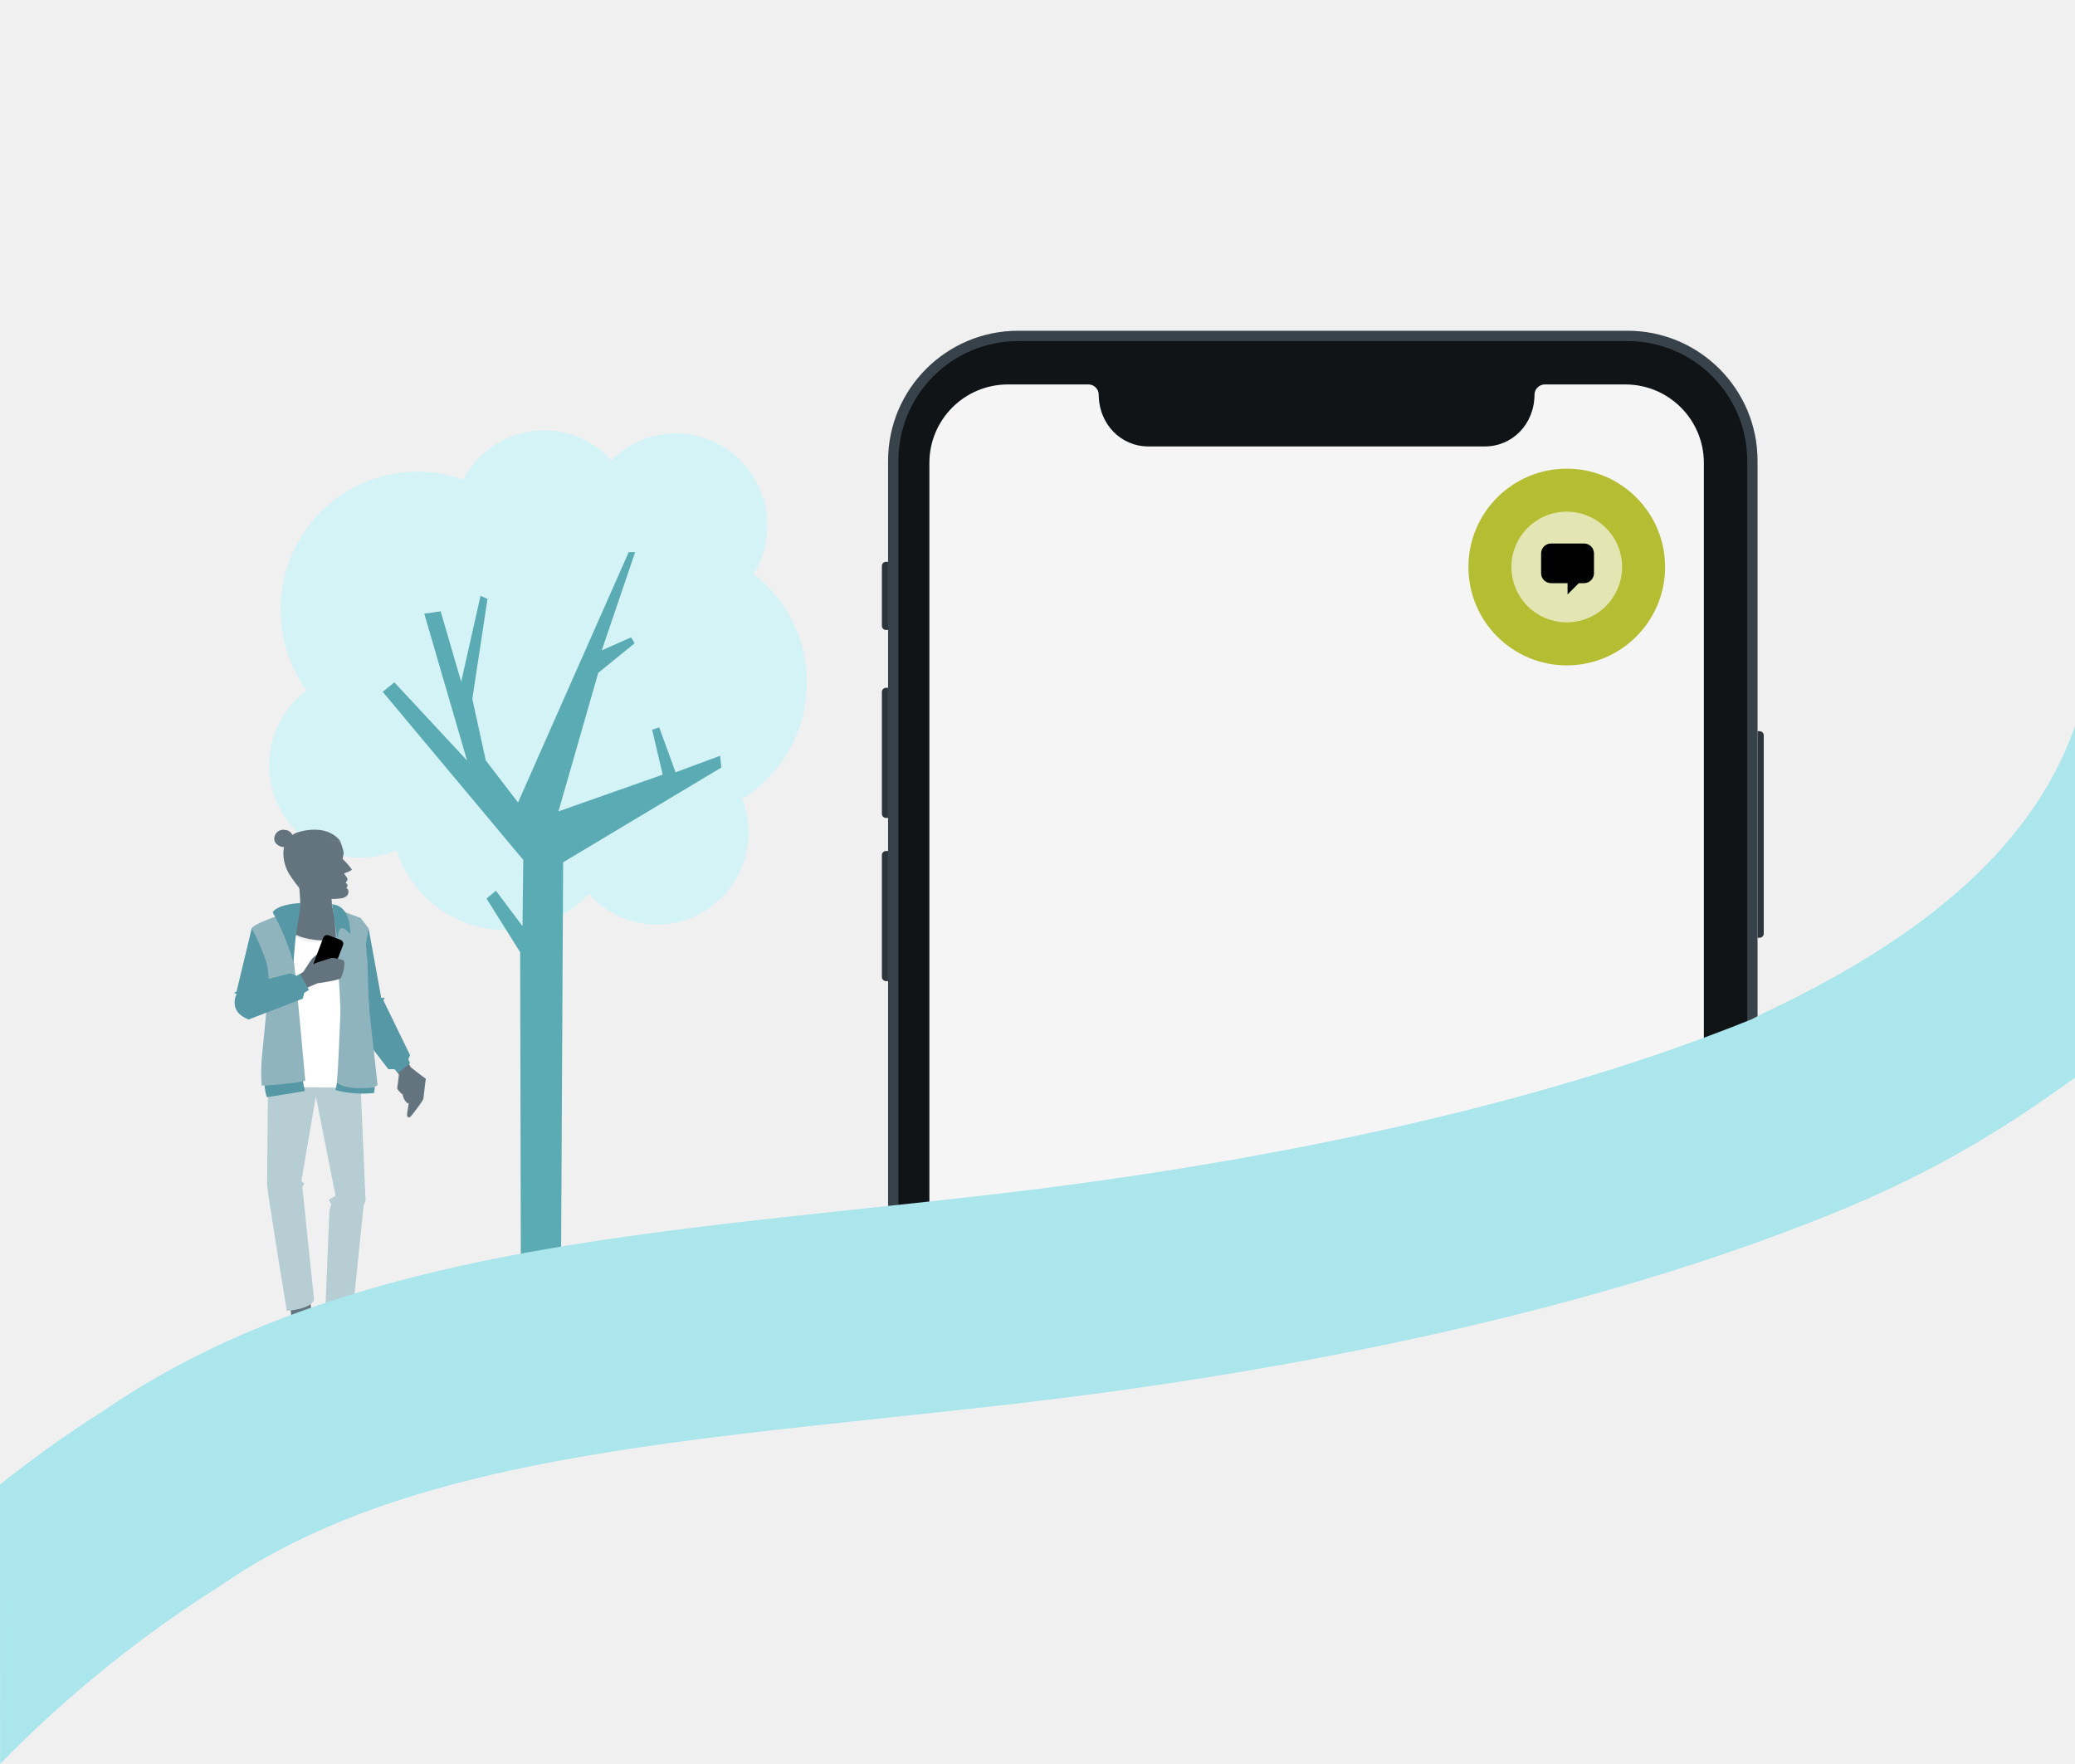
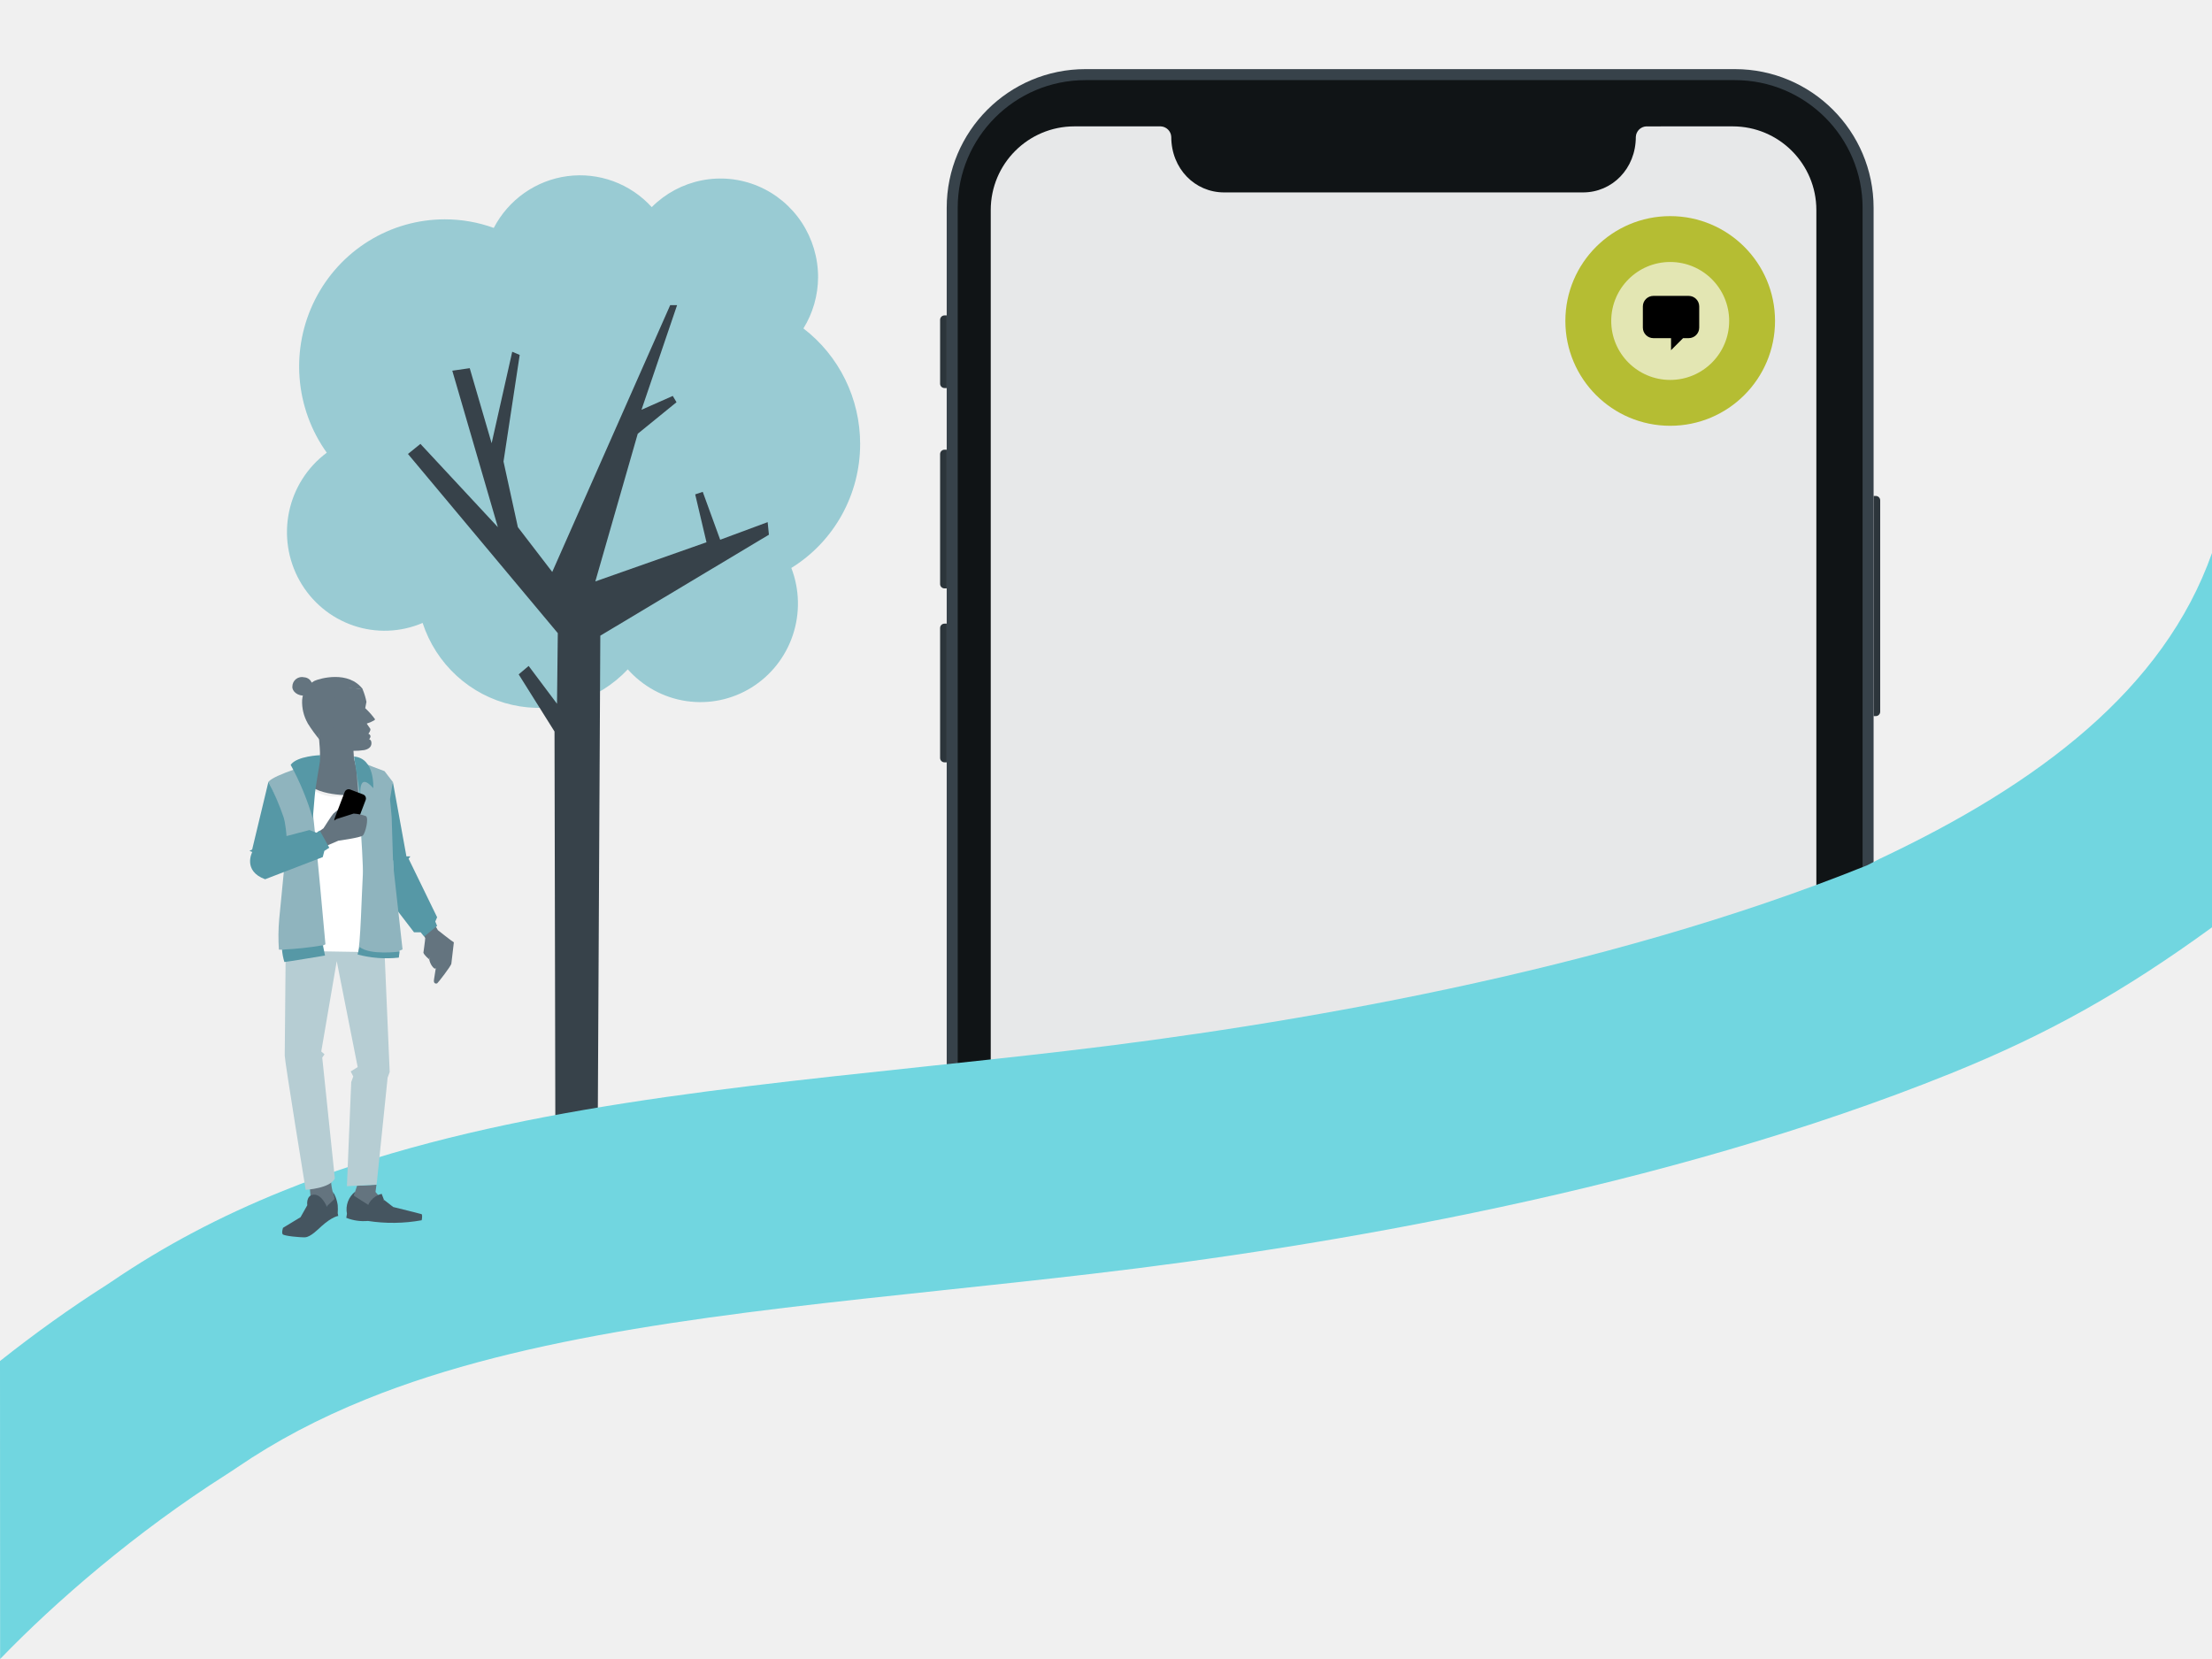
- <svg xmlns="http://www.w3.org/2000/svg" width="320" height="272" viewBox="0 0 320 272" fill="none">
+ <svg xmlns="http://www.w3.org/2000/svg" width="320" height="240" viewBox="0 0 320 240" fill="none">
  <g clip-path="url(#clip0)">
-     <path d="M124.433 105.227C124.436 101.99 123.697 98.796 122.273 95.896C120.85 92.996 118.781 90.469 116.228 88.512C117.603 86.29 118.337 83.724 118.348 81.103C118.351 78.286 117.527 75.531 115.982 73.186C114.437 70.841 112.238 69.011 109.665 67.926C107.091 66.841 104.257 66.551 101.52 67.092C98.782 67.632 96.265 68.979 94.285 70.963C92.756 69.283 90.849 67.999 88.726 67.219C86.603 66.439 84.326 66.186 82.085 66.481C79.845 66.776 77.708 67.61 75.854 68.914C74 70.218 72.483 71.952 71.431 73.972C69.159 73.147 66.763 72.726 64.35 72.73C60.467 72.729 56.66 73.812 53.348 75.86C50.036 77.907 47.349 80.838 45.583 84.331C43.816 87.823 43.039 91.741 43.337 95.651C43.635 99.561 44.997 103.312 47.273 106.49C44.484 108.56 42.545 111.592 41.824 115.01C41.102 118.429 41.648 121.996 43.359 125.034C45.07 128.073 47.825 130.371 51.103 131.492C54.38 132.614 57.951 132.48 61.138 131.118C62.099 134.056 63.797 136.693 66.068 138.771C68.339 140.849 71.104 142.296 74.094 142.973C77.084 143.649 80.197 143.531 83.128 142.63C86.059 141.729 88.709 140.075 90.819 137.831C93.023 140.316 96.021 141.941 99.29 142.423C102.559 142.904 105.892 142.212 108.707 140.466C111.522 138.721 113.642 136.033 114.697 132.87C115.752 129.708 115.674 126.272 114.479 123.162C117.52 121.285 120.033 118.649 121.776 115.508C123.519 112.368 124.434 108.827 124.433 105.227Z" fill="#D4F3F6" />
-     <path d="M80.335 202.387L80.218 146.825L75.035 138.559L76.476 137.339L80.579 142.81L80.695 132.595L59.018 106.672L60.82 105.216L72.024 117.262L65.431 94.626L67.954 94.262L71.123 105.12L74.102 91.885L75.183 92.346L72.84 107.764L74.918 117.262L79.89 123.74L96.956 85.139H97.953L92.801 100.28L97.327 98.278L97.868 99.188L92.26 103.749L86.123 125.111L102.203 119.446L100.571 112.519L101.663 112.155L104.186 119.082L111.055 116.534L111.235 118.354L86.844 132.959L86.483 202.387H80.335Z" fill="#5AABB3" />
-     <path d="M47.672 204.526L48.776 204.139C48.25 203.104 47.946 201.972 47.884 200.813L44.764 201.15L45.02 204.27L47.672 204.526Z" fill="#64747F" />
-     <path d="M51.116 203.178L51.652 201.544L54.46 201.394L54.322 202.436L55.477 203.777L52.925 205.587L51.116 203.178Z" fill="#64747F" />
-     <path d="M48.133 202.411C48.291 202.609 48.417 202.83 48.508 203.066C48.678 203.48 48.796 203.914 48.857 204.357C48.884 204.743 48.884 205.131 48.857 205.518L48.932 205.904C48.932 205.904 48.058 205.992 46.505 207.395C46.081 207.776 44.933 208.961 44.14 208.993C43.348 209.024 41.121 208.793 40.909 208.568C40.697 208.344 40.946 207.62 40.946 207.62L43.479 206.085L44.452 204.357C44.452 204.357 44.228 202.91 45.388 202.829C46.549 202.748 47.26 204.526 47.26 204.526L48.395 203.446L48.133 202.411Z" fill="#455560" />
-     <path d="M51.383 202.386C50.908 202.757 50.546 203.253 50.335 203.818C50.125 204.383 50.075 204.995 50.192 205.587L50.098 206.179C51.088 206.571 52.157 206.725 53.218 206.628C55.8 207.027 58.432 206.994 61.004 206.529C61.004 206.529 61.147 205.905 61.004 205.649C61.004 205.649 57.26 204.682 56.886 204.613L55.563 203.584L53.342 204.345L51.209 202.985L51.383 202.386Z" fill="#455560" />
-     <path d="M55.214 202.704C54.603 202.852 54.057 203.195 53.658 203.681C53.259 204.167 53.03 204.771 53.006 205.399L55.551 203.584L55.214 202.704Z" fill="#455560" />
-     <path d="M55.532 165.508L41.346 165.633C41.346 165.633 41.202 181.991 41.19 182.708C41.177 183.426 44.222 202.124 44.222 202.124C44.222 202.124 47.803 201.93 48.439 200.464L46.617 182.995L46.948 182.521L46.474 182.116L48.714 169.045L51.746 184.374L50.735 184.998L51.103 185.722L50.81 186.539L50.186 201.6L54.484 201.375L56.075 185.903L56.375 185.079L55.532 165.508Z" fill="#B6CDD3" />
-     <path d="M44.178 143.279L45.712 167.61L53.343 167.735C53.343 167.735 54.621 157.129 54.11 155.638C53.598 154.147 52.681 143.691 52.681 143.691C52.681 143.691 48.146 147.434 44.178 143.285" fill="white" />
-     <path d="M47.459 134.364C47.459 134.364 47.316 132.206 47.341 131.912C47.366 131.619 46.892 129.049 46.892 129.049C46.892 129.049 51.995 129.629 52.463 129.729C52.707 130.31 52.891 130.914 53.012 131.532L52.837 132.449C53.361 132.935 53.836 133.472 54.253 134.052C54.291 134.264 53.056 134.676 53.056 134.676C53.056 134.676 51.421 136.779 49.088 136.51C48.37 136.429 47.459 134.377 47.459 134.377" fill="#64747F" />
-     <path d="M45.145 143.903C45.652 142.375 46.034 140.808 46.287 139.218C46.356 138.594 45.931 134.433 45.931 134.433C46.25 134.429 46.566 134.374 46.867 134.27C46.867 134.27 47.791 136.31 48.545 136.822C49.356 137.064 50.196 137.194 51.041 137.209L51.203 139.667C51.637 141.407 51.976 143.169 52.22 144.945C52.22 144.945 47.884 145.475 45.139 143.903" fill="#64747F" />
-     <path d="M44.521 134.638C43.932 133.61 43.651 132.434 43.71 131.251C43.75 130.677 43.935 130.123 44.248 129.64C44.562 129.158 44.992 128.763 45.5 128.493C46.193 128.175 50.417 126.902 52.513 129.741C52.513 129.741 48.882 129.254 48.532 129.672C47.796 130.533 48.589 130.92 48.495 132.031C48.435 132.907 48.181 133.759 47.753 134.526L46.106 135.531L46.218 136.997C45.601 136.253 45.034 135.469 44.521 134.651" fill="#64747F" />
-     <path d="M52.962 134.545C52.611 134.871 52.2 135.125 51.752 135.294C51.128 135.506 50.348 136.173 49.649 136.067C49.208 136.01 48.794 135.827 48.454 135.541C48.114 135.254 47.864 134.876 47.734 134.451L46.748 134.564C46.873 135.374 47.097 136.166 47.416 136.922C47.594 137.314 47.863 137.658 48.201 137.926C48.538 138.193 48.934 138.378 49.356 138.463C50.457 138.657 51.581 138.674 52.687 138.513C53.205 138.407 53.711 138.132 53.736 137.565C53.761 136.997 53.399 136.941 53.399 136.941C53.399 136.941 53.916 136.429 53.293 136.142C53.293 136.142 53.654 135.737 53.573 135.437L52.962 134.545Z" fill="#64747F" />
-     <path d="M45.145 128.93C45.082 128.672 44.938 128.442 44.735 128.271C44.532 128.101 44.28 127.999 44.016 127.982C43.811 127.93 43.597 127.926 43.391 127.97C43.185 128.014 42.991 128.104 42.825 128.234C42.659 128.364 42.525 128.531 42.433 128.72C42.341 128.91 42.293 129.118 42.294 129.329C42.238 130.003 43.067 130.733 44.165 130.627C44.362 129.995 44.696 129.416 45.145 128.93Z" fill="#64747F" />
-     <path d="M45.581 140.359C45.581 140.359 39.679 142.025 38.831 143.104C38.831 143.104 40.896 147.341 41.252 149.849C41.607 152.357 40.628 160.136 40.391 162.95C40.261 164.423 40.247 165.904 40.347 167.38C40.347 167.38 45.488 167.586 47.079 166.606C47.079 166.606 45.631 150.466 45.238 147.465C45.238 147.465 45.45 141.152 45.581 140.359Z" fill="#8FB4BE" />
-     <path d="M46.717 166.743L47.017 168.234C47.017 168.234 41.358 169.177 41.139 169.17C40.96 168.586 40.845 167.983 40.796 167.374C42.775 167.292 44.746 167.084 46.698 166.75" fill="#5698A6" />
-     <path d="M46.318 139.249C46.318 139.249 42.967 139.349 42.05 140.646C43.39 143.103 44.461 145.696 45.245 148.382C45.245 148.382 45.376 147.135 45.519 145.263C45.656 143.535 46.268 140.478 46.28 140.166L46.318 139.249Z" fill="#5698A6" />
-     <path d="M46.73 133.603C46.73 133.603 46.73 132.979 46.218 132.836C46.106 132.816 45.992 132.819 45.882 132.844C45.771 132.868 45.667 132.915 45.575 132.981C45.482 133.046 45.404 133.129 45.344 133.226C45.284 133.322 45.244 133.429 45.226 133.541C45.154 133.856 45.155 134.185 45.231 134.5C45.307 134.815 45.455 135.108 45.663 135.356C46.061 135.638 46.529 135.805 47.017 135.836L46.73 133.603Z" fill="#64747F" />
-     <path d="M62.095 168.796C62.095 168.796 61.353 168.172 61.253 167.823C61.253 167.823 61.515 165.951 61.515 165.72C61.177 165.025 60.785 164.358 60.342 163.724L62.095 162.382L63.343 164.56C63.343 164.56 65.427 166.219 65.658 166.319C65.658 166.319 65.327 169.058 65.296 169.401C65.265 169.744 63.343 172.209 63.243 172.259C63.144 172.308 62.657 172.377 62.788 171.691C62.919 171.005 63.412 167.592 63.412 167.592C63.412 167.592 62.164 168.141 62.108 168.796" fill="#64747F" />
-     <path d="M63.462 169.308C63.462 169.308 63.169 170.062 62.975 170.131C62.782 170.2 62.227 169.545 62.096 168.796C62.096 168.796 62.258 167.798 62.776 167.548C62.939 167.458 63.119 167.402 63.304 167.383C63.489 167.363 63.677 167.381 63.855 167.436C64.017 167.523 63.749 168.684 63.462 169.276" fill="#64747F" />
-     <path d="M56.836 143.105L58.795 153.885H59.369L59.113 154.228L63.237 162.695L62.969 163.318L63.237 163.942L61.365 165.49L60.847 164.866H59.893L57.017 161.122L56.855 154.509C56.855 154.509 54.84 147.023 56.855 143.13" fill="#5698A6" />
-     <path d="M56.874 155.089L56.662 148.227C56.662 148.227 56.568 147.016 56.419 145.619L56.83 143.123L55.626 141.557C55.626 141.557 52.888 140.547 51.446 139.929C51.446 139.929 52.625 154.415 52.488 156.555C52.351 158.695 52.139 167.105 51.758 167.979C53.69 168.547 55.721 168.7 57.716 168.428L57.791 167.548L58.234 167.342L56.874 155.089Z" fill="#8FB4BE" />
-     <path d="M57.791 167.661C57.791 167.661 53.542 168.235 52.007 166.987L51.733 168.085C53.675 168.599 55.694 168.751 57.691 168.534L57.791 167.661Z" fill="#5698A6" />
-     <path d="M51.209 139.443C51.209 139.443 51.914 143.972 52.17 145.438C52.17 145.438 51.652 141.358 53.998 144.016C53.998 144.016 54.279 139.686 51.209 139.443Z" fill="#5698A6" />
-     <path d="M38.831 143.105L36.48 152.893L36.086 153.099L36.517 153.268C36.517 153.268 41.196 153.767 41.539 153.555C41.539 153.555 41.583 150.061 41.028 148.233C40.429 146.47 39.694 144.755 38.831 143.105Z" fill="#5698A6" />
-     <path d="M46.823 149.786C46.823 149.786 47.959 147.99 48.208 147.721C48.458 147.453 49.843 146.474 49.843 146.474C49.843 146.474 50.167 147.035 49.843 147.36C49.518 147.684 48.932 148.177 48.932 148.177L47.684 150.41L46.823 149.786Z" fill="#64747F" />
-     <path d="M50.385 146.031C50.467 146.249 50.229 146.548 49.843 146.692C49.456 146.835 49.088 146.767 49.007 146.542C48.925 146.318 49.163 146.024 49.543 145.881C49.924 145.737 50.304 145.806 50.385 146.031Z" fill="white" />
-     <path d="M52.538 144.93L50.666 144.217C50.344 144.094 49.984 144.256 49.861 144.578L48.406 148.396C48.283 148.718 48.445 149.079 48.767 149.202L50.639 149.915C50.96 150.037 51.321 149.876 51.444 149.554L52.899 145.735C53.021 145.413 52.86 145.053 52.538 144.93Z" fill="black" />
-     <path d="M48.664 148.495L51.16 147.696C51.762 147.734 52.356 147.855 52.925 148.058C53.399 148.32 52.856 150.554 52.482 150.872C52.108 151.19 48.945 151.621 48.945 151.621L45.9 152.937L45.831 150.51L48.664 148.495Z" fill="#64747F" />
-     <path d="M46.256 150.142L45.775 150.466L44.764 150.08L41.402 150.959L37.097 152.681L36.673 153.093L36.479 153.286C36.479 153.286 35.069 155.982 38.351 157.198L46.692 153.991L46.923 153.093L47.641 152.638L46.256 150.142Z" fill="#5698A6" />
-     <g clip-path="url(#clip1)">
-       <path fill-rule="evenodd" clip-rule="evenodd" d="M271.044 112.746H271.363C271.715 112.746 272 113.031 272 113.383V143.959C272 144.31 271.715 144.596 271.363 144.596H271.044V112.746Z" fill="#2C353B" />
-       <path fill-rule="evenodd" clip-rule="evenodd" d="M136 131.855C136 131.504 136.285 131.218 136.637 131.218H136.956V151.284H136.637C136.285 151.284 136 150.999 136 150.647V131.855Z" fill="#2C353B" />
-       <path fill-rule="evenodd" clip-rule="evenodd" d="M136 106.693C136 106.341 136.285 106.056 136.637 106.056H136.956V126.122H136.637C136.285 126.122 136 125.837 136 125.485V106.693Z" fill="#2C353B" />
-       <path fill-rule="evenodd" clip-rule="evenodd" d="M136 87.265C136 86.913 136.285 86.628 136.637 86.628H136.956V97.138H136.637C136.285 97.138 136 96.853 136 96.501V87.265Z" fill="#2C353B" />
-       <path fill-rule="evenodd" clip-rule="evenodd" d="M136.956 71.066C136.956 59.984 145.939 51 157.021 51H250.979C262.061 51 271.045 59.984 271.045 71.066V304.209C271.045 315.29 262.061 324.274 250.979 324.274H157.021C145.939 324.274 136.956 315.29 136.956 304.209V71.066Z" fill="#37424A" />
-       <path fill-rule="evenodd" clip-rule="evenodd" d="M138.548 71.066C138.548 60.863 146.819 52.593 157.021 52.593H250.979C261.181 52.593 269.452 60.863 269.452 71.066V304.208C269.452 314.411 261.181 322.681 250.979 322.681H157.021C146.819 322.681 138.548 314.411 138.548 304.208V71.066Z" fill="#101416" />
-       <path fill-rule="evenodd" clip-rule="evenodd" d="M177.087 68.836H229.002C233.224 68.836 236.647 65.413 236.647 60.794C236.69 59.977 237.343 59.324 238.157 59.283L250.661 59.281C257.345 59.281 262.764 64.7 262.764 71.384V305.801C262.764 312.485 257.345 317.904 250.661 317.904H155.429C148.744 317.904 143.326 312.485 143.326 305.801V71.384C143.326 64.7 148.744 59.281 155.429 59.281H167.93C168.746 59.324 169.4 59.977 169.441 60.792C169.443 65.413 172.865 68.836 177.087 68.836Z" fill="#F5F5F6" />
-       <circle cx="241.62" cy="87.431" r="15.166" fill="#B5BD33" />
-       <circle cx="241.62" cy="87.431" r="13.27" fill="#B5BD33" />
-       <circle cx="241.62" cy="87.431" r="8.531" fill="#E3E6B3" />
-       <path d="M237.665 85.334C237.665 84.49 238.35 83.805 239.194 83.805H244.29C245.134 83.805 245.819 84.49 245.819 85.334V88.392C245.819 89.236 245.134 89.921 244.29 89.921H243.482L241.742 91.66V89.921H239.194C238.35 89.921 237.665 89.236 237.665 88.392V85.334Z" fill="black" />
-     </g>
-     <path d="M32.844 245.25C19.637 253.635 8.02 263.714 0.017 272L0 228.892C5.11 224.844 10.24 221.178 15.373 217.914L16.121 217.419C23.686 212.269 31.796 207.974 40.912 204.292C68.199 193.266 99.679 189.915 133.003 186.371L133.107 186.36C139.937 185.633 146.992 184.883 154.137 184.047C185.879 180.34 231.764 172.669 270.137 157.168L271.869 156.269C294.848 145.456 313.03 131.755 320 112L320 166.156C307.174 175.472 296.354 181.573 282.259 187.268C240.546 204.12 191.606 212.349 157.892 216.287C150.721 217.126 143.715 217.871 136.931 218.593L136.779 218.609L136.707 218.616L136.431 218.646C105.415 221.945 76.124 225.062 53.034 234.394C46.051 237.214 39.908 240.461 34.252 244.321L34.043 244.463L32.844 245.25Z" fill="#AAE6EC" />
+     <path fill-rule="evenodd" clip-rule="evenodd" d="M271.044 71.746H271.363C271.715 71.746 272 72.031 272 72.383V102.959C272 103.31 271.715 103.596 271.363 103.596H271.044V71.746Z" fill="#2C353B" />
+     <path fill-rule="evenodd" clip-rule="evenodd" d="M136 90.855C136 90.504 136.285 90.218 136.637 90.218H136.956V110.284H136.637C136.285 110.284 136 109.999 136 109.647V90.855Z" fill="#2C353B" />
+     <path fill-rule="evenodd" clip-rule="evenodd" d="M136 65.693C136 65.341 136.285 65.056 136.637 65.056H136.956V85.122H136.637C136.285 85.122 136 84.837 136 84.485V65.693Z" fill="#2C353B" />
+     <path fill-rule="evenodd" clip-rule="evenodd" d="M136 46.265C136 45.913 136.285 45.628 136.637 45.628H136.956V56.138H136.637C136.285 56.138 136 55.853 136 55.501V46.265Z" fill="#2C353B" />
+     <path fill-rule="evenodd" clip-rule="evenodd" d="M136.956 30.066C136.956 18.984 145.939 10 157.021 10H250.979C262.061 10 271.045 18.984 271.045 30.066V263.209C271.045 274.29 262.061 283.274 250.979 283.274H157.021C145.939 283.274 136.956 274.29 136.956 263.209V30.066Z" fill="#37424A" />
+     <path fill-rule="evenodd" clip-rule="evenodd" d="M138.548 30.066C138.548 19.863 146.819 11.592 157.021 11.592H250.979C261.181 11.592 269.452 19.863 269.452 30.066V263.208C269.452 273.411 261.181 281.681 250.979 281.681H157.021C146.819 281.681 138.548 273.411 138.548 263.208V30.066Z" fill="#101416" />
+     <path fill-rule="evenodd" clip-rule="evenodd" d="M177.087 27.836H229.003C233.224 27.836 236.647 24.413 236.647 19.794C236.69 18.977 237.343 18.324 238.157 18.283L250.661 18.281C257.345 18.281 262.764 23.7 262.764 30.384V264.801C262.764 271.485 257.345 276.904 250.661 276.904H155.429C148.744 276.904 143.326 271.485 143.326 264.801V30.384C143.326 23.7 148.744 18.281 155.429 18.281H167.93C168.746 18.324 169.4 18.977 169.441 19.792C169.443 24.413 172.865 27.836 177.087 27.836Z" fill="#E7E8E9" />
+     <circle cx="241.62" cy="46.431" r="15.166" fill="#B5BD33" />
+     <circle cx="241.62" cy="46.431" r="13.27" fill="#B5BD33" />
+     <circle cx="241.62" cy="46.431" r="8.531" fill="#E3E6B3" />
+     <path d="M237.665 44.334C237.665 43.49 238.35 42.805 239.194 42.805H244.29C245.134 42.805 245.819 43.49 245.819 44.334V47.392C245.819 48.236 245.134 48.92 244.29 48.92H243.482L241.742 50.66V48.92H239.194C238.35 48.92 237.665 48.236 237.665 47.392V44.334Z" fill="black" />
  </g>
+   <path d="M124.433 64.227C124.436 60.99 123.697 57.796 122.273 54.896C120.85 51.996 118.781 49.469 116.228 47.512C117.603 45.29 118.337 42.724 118.348 40.103C118.351 37.286 117.527 34.531 115.982 32.186C114.437 29.841 112.238 28.011 109.665 26.926C107.091 25.841 104.257 25.551 101.52 26.092C98.782 26.632 96.265 27.979 94.285 29.963C92.756 28.283 90.849 26.999 88.726 26.219C86.603 25.439 84.326 25.186 82.085 25.481C79.845 25.776 77.708 26.61 75.854 27.914C74 29.218 72.483 30.952 71.431 32.972C69.159 32.147 66.763 31.726 64.35 31.73C60.467 31.729 56.66 32.812 53.348 34.86C50.036 36.907 47.349 39.838 45.583 43.331C43.816 46.823 43.039 50.741 43.337 54.651C43.635 58.561 44.997 62.312 47.273 65.49C44.484 67.56 42.545 70.592 41.824 74.01C41.102 77.429 41.648 80.996 43.359 84.034C45.07 87.073 47.825 89.371 51.103 90.492C54.38 91.614 57.951 91.48 61.138 90.118C62.099 93.056 63.797 95.693 66.068 97.771C68.339 99.849 71.104 101.296 74.094 101.973C77.084 102.649 80.197 102.531 83.128 101.63C86.059 100.729 88.709 99.075 90.819 96.831C93.023 99.316 96.021 100.941 99.29 101.423C102.559 101.904 105.892 101.212 108.707 99.466C111.522 97.721 113.642 95.033 114.697 91.87C115.752 88.708 115.674 85.272 114.479 82.162C117.52 80.284 120.033 77.649 121.776 74.508C123.519 71.368 124.434 67.827 124.433 64.227Z" fill="#99CBD3" />
+   <path d="M80.335 161.387L80.219 105.825L75.035 97.559L76.477 96.339L80.579 101.81L80.695 91.595L59.018 65.672L60.82 64.216L72.024 76.262L65.431 53.626L67.954 53.262L71.123 64.12L74.102 50.885L75.183 51.346L72.841 66.764L74.918 76.262L79.89 82.74L96.956 44.139H97.953L92.801 59.28L97.327 57.278L97.868 58.188L92.26 62.749L86.123 84.111L102.204 78.446L100.571 71.519L101.663 71.154L104.186 78.082L111.055 75.534L111.235 77.354L86.844 91.959L86.483 161.387H80.335Z" fill="#37424A" />
+   <path d="M32.844 213.25C19.637 221.635 8.02 231.714 0.017 240L0 196.892C5.11 192.844 10.24 189.178 15.373 185.914L16.121 185.419C23.686 180.269 31.796 175.974 40.912 172.292C68.199 161.266 99.679 157.915 133.003 154.371L133.107 154.36C139.937 153.633 146.992 152.883 154.137 152.047C185.879 148.34 231.764 140.669 270.137 125.168L271.869 124.269C294.848 113.456 313.03 99.755 320 80L320 134.156C307.174 143.472 296.354 149.573 282.259 155.268C240.546 172.12 191.606 180.349 157.892 184.287C150.721 185.126 143.715 185.871 136.931 186.593L136.779 186.609L136.707 186.616L136.431 186.646C105.415 189.945 76.124 193.062 53.034 202.394C46.051 205.214 39.908 208.461 34.252 212.321L34.043 212.463L32.844 213.25Z" fill="#71D6E0" />
+   <path d="M47.672 174.526L48.776 174.139C48.25 173.104 47.947 171.972 47.884 170.813L44.764 171.15L45.02 174.27L47.672 174.526Z" fill="#64747F" />
+   <path d="M51.115 173.178L51.652 171.544L54.459 171.394L54.322 172.436L55.477 173.777L52.925 175.587L51.115 173.178Z" fill="#64747F" />
+   <path d="M48.133 172.411C48.291 172.609 48.417 172.83 48.508 173.066C48.679 173.48 48.796 173.914 48.857 174.357C48.884 174.743 48.884 175.131 48.857 175.518L48.932 175.904C48.932 175.904 48.059 175.992 46.505 177.395C46.081 177.776 44.933 178.961 44.141 178.993C43.348 179.024 41.121 178.793 40.909 178.568C40.697 178.344 40.946 177.62 40.946 177.62L43.479 176.085L44.453 174.357C44.453 174.357 44.228 172.91 45.388 172.829C46.549 172.748 47.26 174.526 47.26 174.526L48.395 173.446L48.133 172.411Z" fill="#455560" />
+   <path d="M51.383 172.386C50.908 172.757 50.546 173.253 50.336 173.818C50.125 174.383 50.075 174.995 50.192 175.587L50.098 176.179C51.089 176.571 52.157 176.725 53.218 176.628C55.801 177.027 58.432 176.994 61.004 176.529C61.004 176.529 61.147 175.905 61.004 175.649C61.004 175.649 57.26 174.682 56.886 174.613L55.563 173.584L53.342 174.345L51.209 172.985L51.383 172.386Z" fill="#455560" />
+   <path d="M55.214 172.704C54.603 172.852 54.057 173.195 53.658 173.681C53.259 174.167 53.03 174.771 53.006 175.399L55.551 173.584L55.214 172.704Z" fill="#455560" />
+   <path d="M55.533 135.508L41.346 135.633C41.346 135.633 41.202 151.991 41.19 152.708C41.177 153.426 44.222 172.124 44.222 172.124C44.222 172.124 47.803 171.93 48.439 170.464L46.617 152.995L46.948 152.521L46.474 152.116L48.714 139.045L51.746 154.374L50.735 154.998L51.103 155.722L50.81 156.539L50.186 171.6L54.484 171.375L56.075 155.903L56.375 155.079L55.533 135.508Z" fill="#B6CDD3" />
+   <path d="M44.178 113.279L45.712 137.61L53.343 137.735C53.343 137.735 54.621 127.129 54.11 125.638C53.598 124.147 52.681 113.691 52.681 113.691C52.681 113.691 48.146 117.434 44.178 113.285" fill="white" />
+   <path d="M47.459 104.364C47.459 104.364 47.316 102.206 47.341 101.912C47.366 101.619 46.892 99.049 46.892 99.049C46.892 99.049 51.995 99.629 52.463 99.729C52.707 100.31 52.891 100.914 53.012 101.532L52.837 102.449C53.361 102.935 53.836 103.472 54.254 104.052C54.291 104.264 53.056 104.676 53.056 104.676C53.056 104.676 51.421 106.779 49.088 106.51C48.37 106.429 47.459 104.377 47.459 104.377" fill="#64747F" />
+   <path d="M45.145 113.903C45.652 112.375 46.034 110.808 46.287 109.218C46.356 108.594 45.931 104.433 45.931 104.433C46.25 104.429 46.566 104.374 46.867 104.27C46.867 104.27 47.791 106.31 48.545 106.822C49.356 107.064 50.195 107.194 51.041 107.209L51.203 109.667C51.636 111.407 51.976 113.169 52.22 114.945C52.22 114.945 47.884 115.475 45.139 113.903" fill="#64747F" />
+   <path d="M44.521 104.638C43.932 103.61 43.651 102.434 43.71 101.251C43.75 100.677 43.935 100.123 44.248 99.64C44.562 99.158 44.992 98.763 45.501 98.493C46.193 98.175 50.417 96.902 52.513 99.741C52.513 99.741 48.882 99.254 48.533 99.672C47.796 100.533 48.589 100.92 48.495 102.031C48.435 102.907 48.181 103.759 47.753 104.526L46.106 105.531L46.218 106.997C45.601 106.253 45.035 105.469 44.521 104.651" fill="#64747F" />
+   <path d="M52.962 104.545C52.611 104.871 52.2 105.125 51.751 105.294C51.127 105.506 50.348 106.173 49.649 106.067C49.208 106.01 48.793 105.827 48.454 105.541C48.114 105.254 47.864 104.876 47.734 104.451L46.748 104.564C46.873 105.374 47.097 106.166 47.415 106.922C47.594 107.314 47.863 107.658 48.2 107.926C48.538 108.193 48.934 108.378 49.356 108.463C50.456 108.657 51.581 108.674 52.687 108.513C53.205 108.407 53.71 108.132 53.735 107.565C53.76 106.997 53.398 106.941 53.398 106.941C53.398 106.941 53.916 106.429 53.292 106.142C53.292 106.142 53.654 105.737 53.573 105.437L52.962 104.545Z" fill="#64747F" />
+   <path d="M45.145 98.93C45.082 98.672 44.938 98.442 44.735 98.271C44.532 98.101 44.28 97.999 44.016 97.982C43.811 97.93 43.597 97.926 43.391 97.97C43.185 98.014 42.991 98.104 42.825 98.234C42.659 98.364 42.525 98.531 42.433 98.72C42.341 98.91 42.293 99.118 42.294 99.329C42.238 100.003 43.067 100.733 44.165 100.627C44.362 99.996 44.696 99.416 45.145 98.93Z" fill="#64747F" />
+   <path d="M45.581 110.359C45.581 110.359 39.679 112.025 38.831 113.104C38.831 113.104 40.896 117.341 41.252 119.849C41.607 122.357 40.628 130.136 40.391 132.95C40.261 134.423 40.246 135.904 40.347 137.38C40.347 137.38 45.488 137.586 47.079 136.606C47.079 136.606 45.631 120.466 45.238 117.465C45.238 117.465 45.45 111.152 45.581 110.359Z" fill="#8FB4BE" />
+   <path d="M46.717 136.743L47.017 138.234C47.017 138.234 41.358 139.177 41.14 139.17C40.961 138.586 40.845 137.983 40.797 137.374C42.775 137.292 44.746 137.084 46.698 136.75" fill="#5698A6" />
+   <path d="M46.318 109.249C46.318 109.249 42.968 109.349 42.05 110.646C43.39 113.103 44.461 115.696 45.245 118.382C45.245 118.382 45.376 117.135 45.519 115.263C45.656 113.535 46.268 110.478 46.28 110.166L46.318 109.249Z" fill="#5698A6" />
+   <path d="M46.729 103.603C46.729 103.603 46.729 102.979 46.218 102.836C46.106 102.816 45.992 102.819 45.881 102.844C45.771 102.868 45.667 102.915 45.574 102.981C45.482 103.046 45.404 103.129 45.344 103.226C45.284 103.322 45.244 103.429 45.226 103.541C45.153 103.856 45.155 104.185 45.231 104.5C45.306 104.815 45.454 105.108 45.662 105.356C46.061 105.638 46.529 105.805 47.016 105.836L46.729 103.603Z" fill="#64747F" />
+   <path d="M62.096 138.796C62.096 138.796 61.353 138.172 61.253 137.823C61.253 137.823 61.515 135.951 61.515 135.72C61.177 135.025 60.785 134.358 60.343 133.724L62.096 132.382L63.343 134.56C63.343 134.56 65.427 136.219 65.658 136.319C65.658 136.319 65.327 139.058 65.296 139.401C65.265 139.744 63.343 142.209 63.243 142.259C63.144 142.308 62.657 142.377 62.788 141.691C62.919 141.005 63.412 137.592 63.412 137.592C63.412 137.592 62.164 138.141 62.108 138.796" fill="#64747F" />
+   <path d="M63.462 139.308C63.462 139.308 63.169 140.062 62.975 140.131C62.782 140.2 62.227 139.545 62.096 138.796C62.096 138.796 62.258 137.798 62.776 137.548C62.939 137.458 63.118 137.402 63.304 137.383C63.489 137.363 63.677 137.381 63.855 137.436C64.017 137.523 63.749 138.684 63.462 139.276" fill="#64747F" />
+   <path d="M56.836 113.105L58.795 123.885H59.369L59.113 124.228L63.237 132.695L62.969 133.318L63.237 133.942L61.365 135.49L60.848 134.866H59.893L57.017 131.122L56.855 124.509C56.855 124.509 54.84 117.023 56.855 113.13" fill="#5698A6" />
+   <path d="M56.874 125.089L56.662 118.227C56.662 118.227 56.568 117.016 56.419 115.619L56.83 113.123L55.626 111.557C55.626 111.557 52.888 110.547 51.446 109.929C51.446 109.929 52.625 124.415 52.488 126.555C52.351 128.695 52.139 137.105 51.758 137.979C53.69 138.547 55.721 138.7 57.716 138.428L57.791 137.548L58.234 137.342L56.874 125.089Z" fill="#8FB4BE" />
+   <path d="M57.791 137.661C57.791 137.661 53.542 138.235 52.008 136.987L51.733 138.085C53.675 138.599 55.694 138.751 57.691 138.534L57.791 137.661Z" fill="#5698A6" />
+   <path d="M51.209 109.443C51.209 109.443 51.914 113.972 52.169 115.438C52.169 115.438 51.652 111.358 53.998 114.016C53.998 114.016 54.278 109.686 51.209 109.443Z" fill="#5698A6" />
+   <path d="M38.831 113.105L36.48 122.893L36.086 123.099L36.517 123.268C36.517 123.268 41.196 123.767 41.539 123.555C41.539 123.555 41.583 120.061 41.028 118.233C40.429 116.47 39.694 114.755 38.831 113.105Z" fill="#5698A6" />
+   <path d="M46.823 119.786C46.823 119.786 47.959 117.99 48.208 117.721C48.458 117.453 49.843 116.474 49.843 116.474C49.843 116.474 50.167 117.035 49.843 117.36C49.518 117.684 48.932 118.177 48.932 118.177L47.684 120.41L46.823 119.786Z" fill="#64747F" />
+   <path d="M50.386 116.031C50.467 116.249 50.23 116.548 49.843 116.692C49.456 116.835 49.088 116.767 49.007 116.542C48.926 116.318 49.163 116.024 49.543 115.881C49.924 115.737 50.304 115.806 50.386 116.031Z" fill="white" />
+   <path d="M52.538 114.93L50.666 114.217C50.344 114.094 49.984 114.256 49.861 114.578L48.406 118.396C48.283 118.718 48.445 119.079 48.767 119.202L50.638 119.915C50.96 120.037 51.321 119.876 51.444 119.554L52.899 115.735C53.021 115.413 52.86 115.053 52.538 114.93Z" fill="black" />
+   <path d="M48.664 118.495L51.159 117.696C51.762 117.734 52.356 117.855 52.925 118.058C53.399 118.32 52.856 120.554 52.482 120.872C52.108 121.19 48.945 121.621 48.945 121.621L45.9 122.937L45.831 120.51L48.664 118.495Z" fill="#64747F" />
+   <path d="M46.256 120.142L45.775 120.466L44.765 120.08L41.402 120.959L37.097 122.681L36.673 123.093L36.48 123.286C36.48 123.286 35.069 125.982 38.351 127.198L46.692 123.991L46.923 123.093L47.641 122.638L46.256 120.142Z" fill="#5698A6" />
  <defs>
    <clipPath id="clip0">
-       <rect width="320" height="272" fill="white" />
-     </clipPath>
-     <clipPath id="clip1">
-       <rect width="136" height="136.932" fill="white" transform="translate(136 51)" />
+       <rect width="136" height="148" fill="white" transform="translate(136 10)" />
    </clipPath>
  </defs>
</svg>
